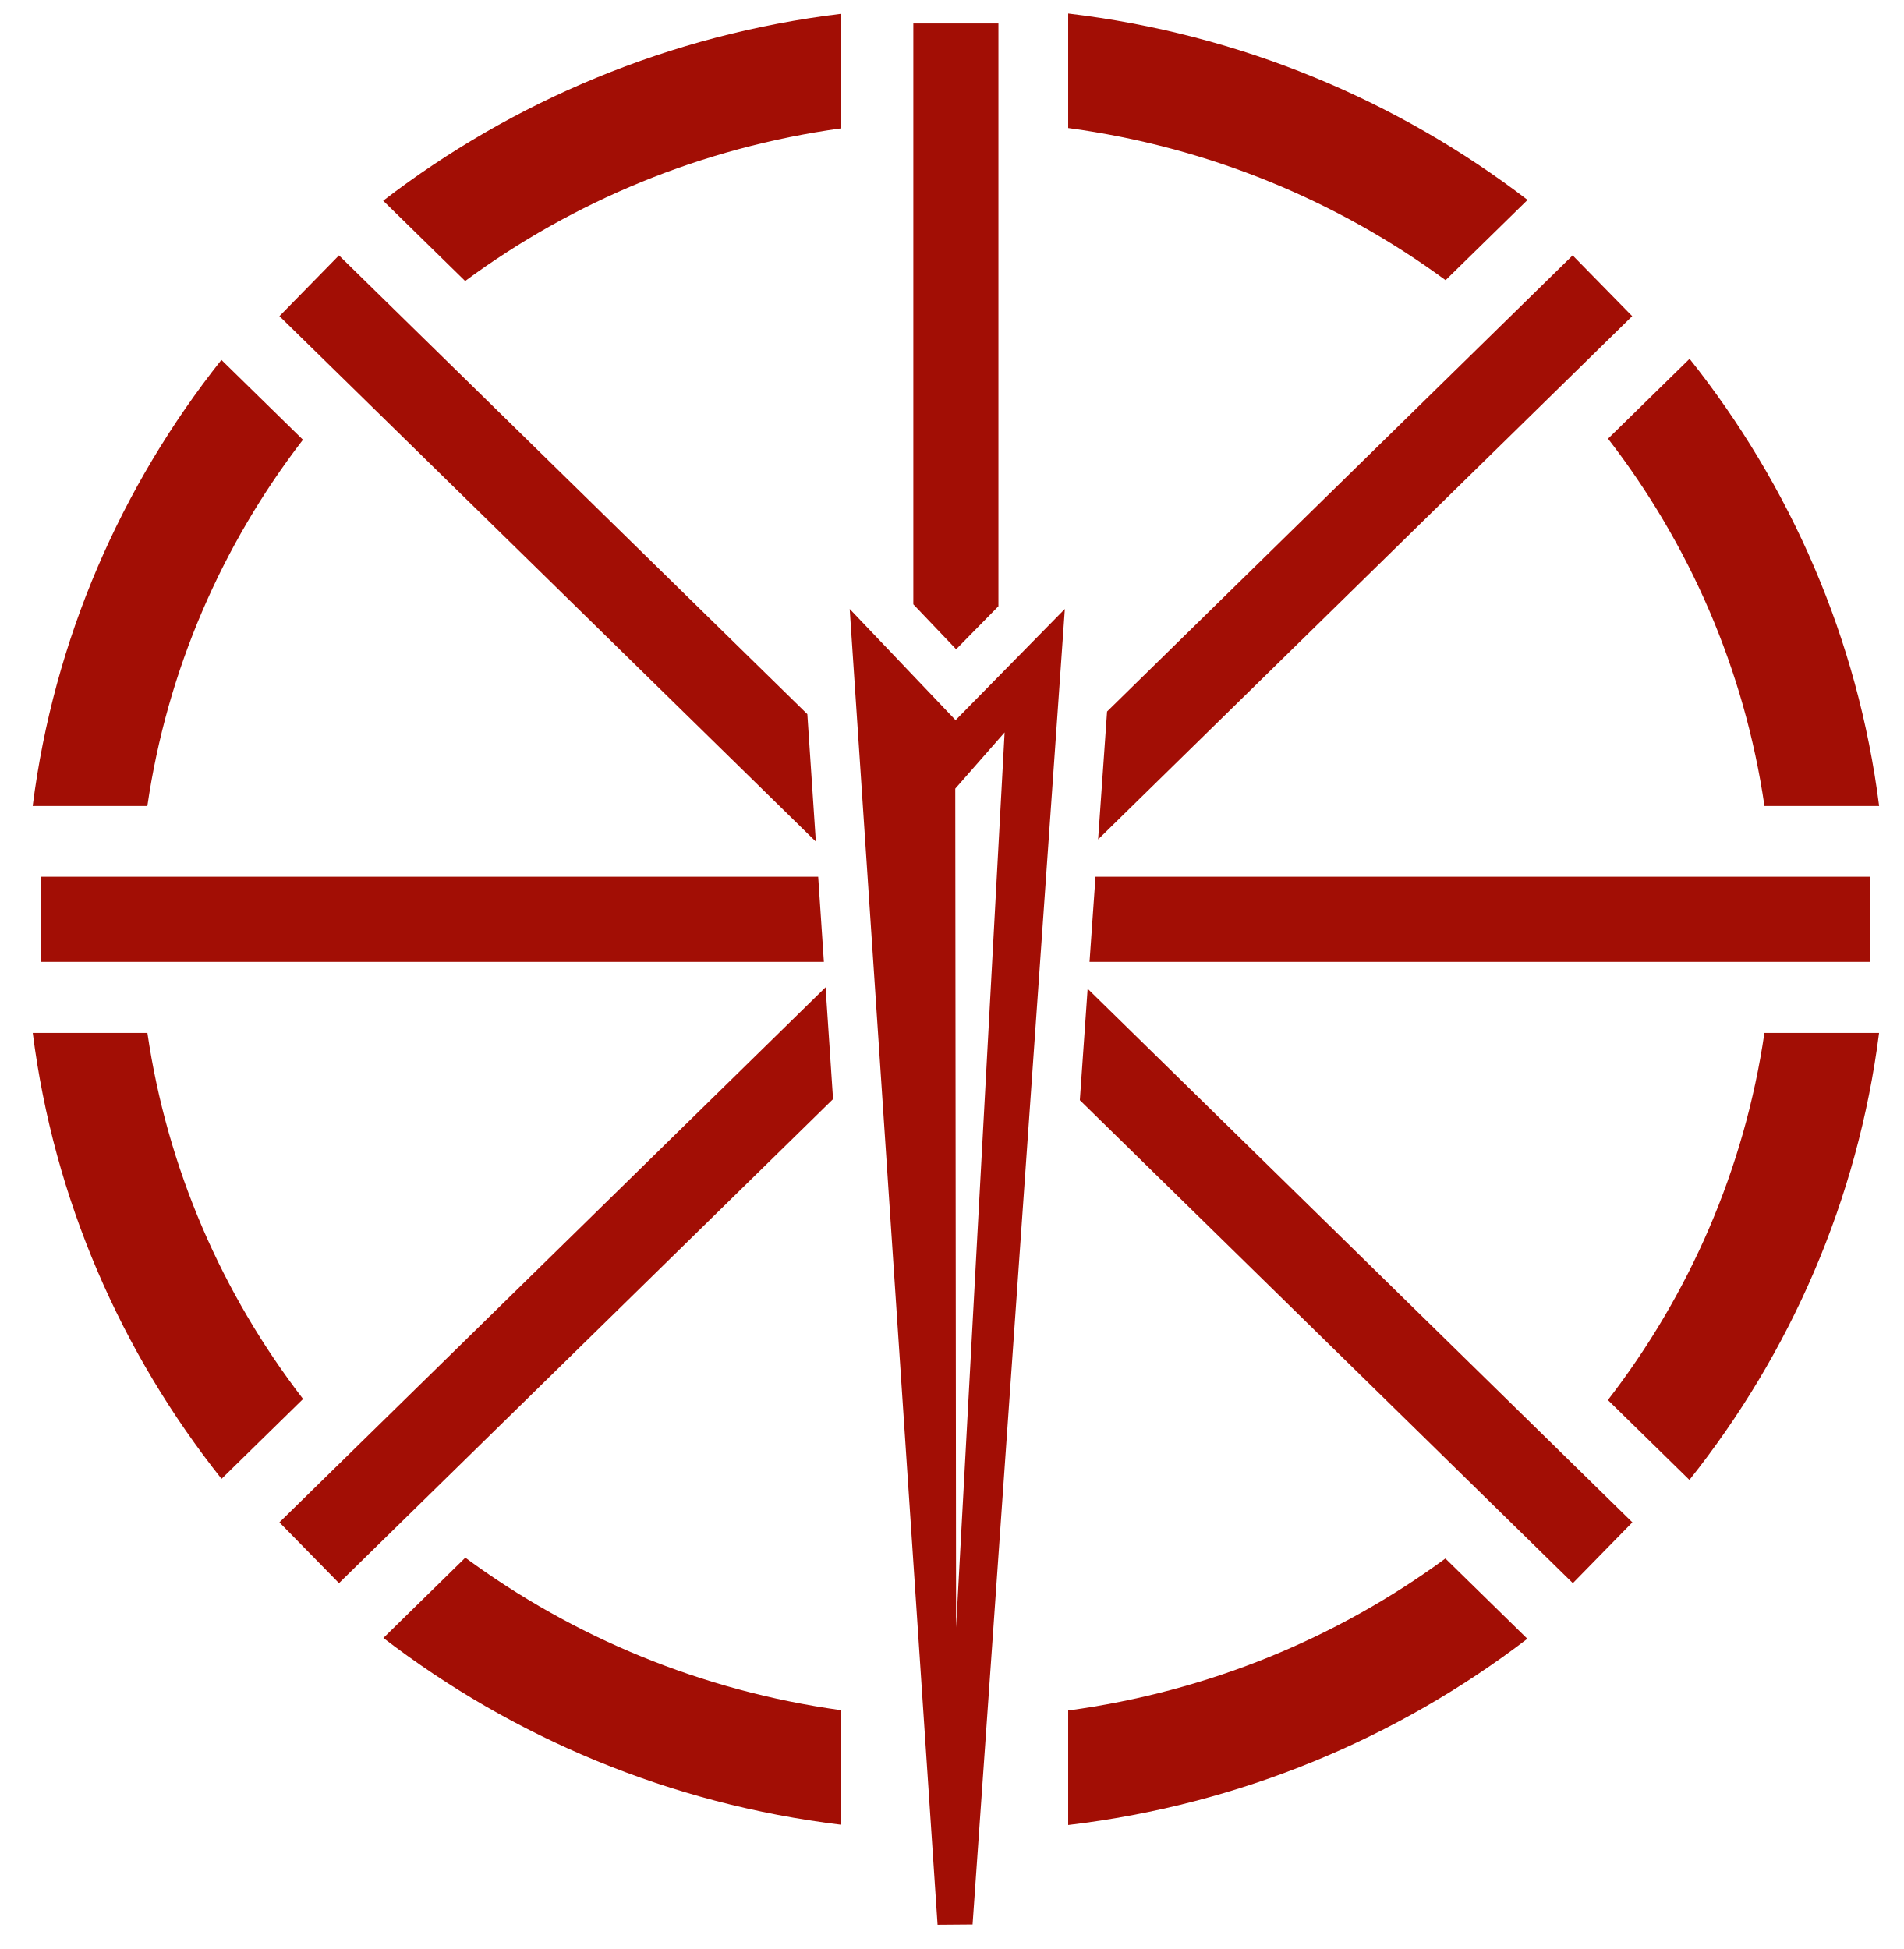
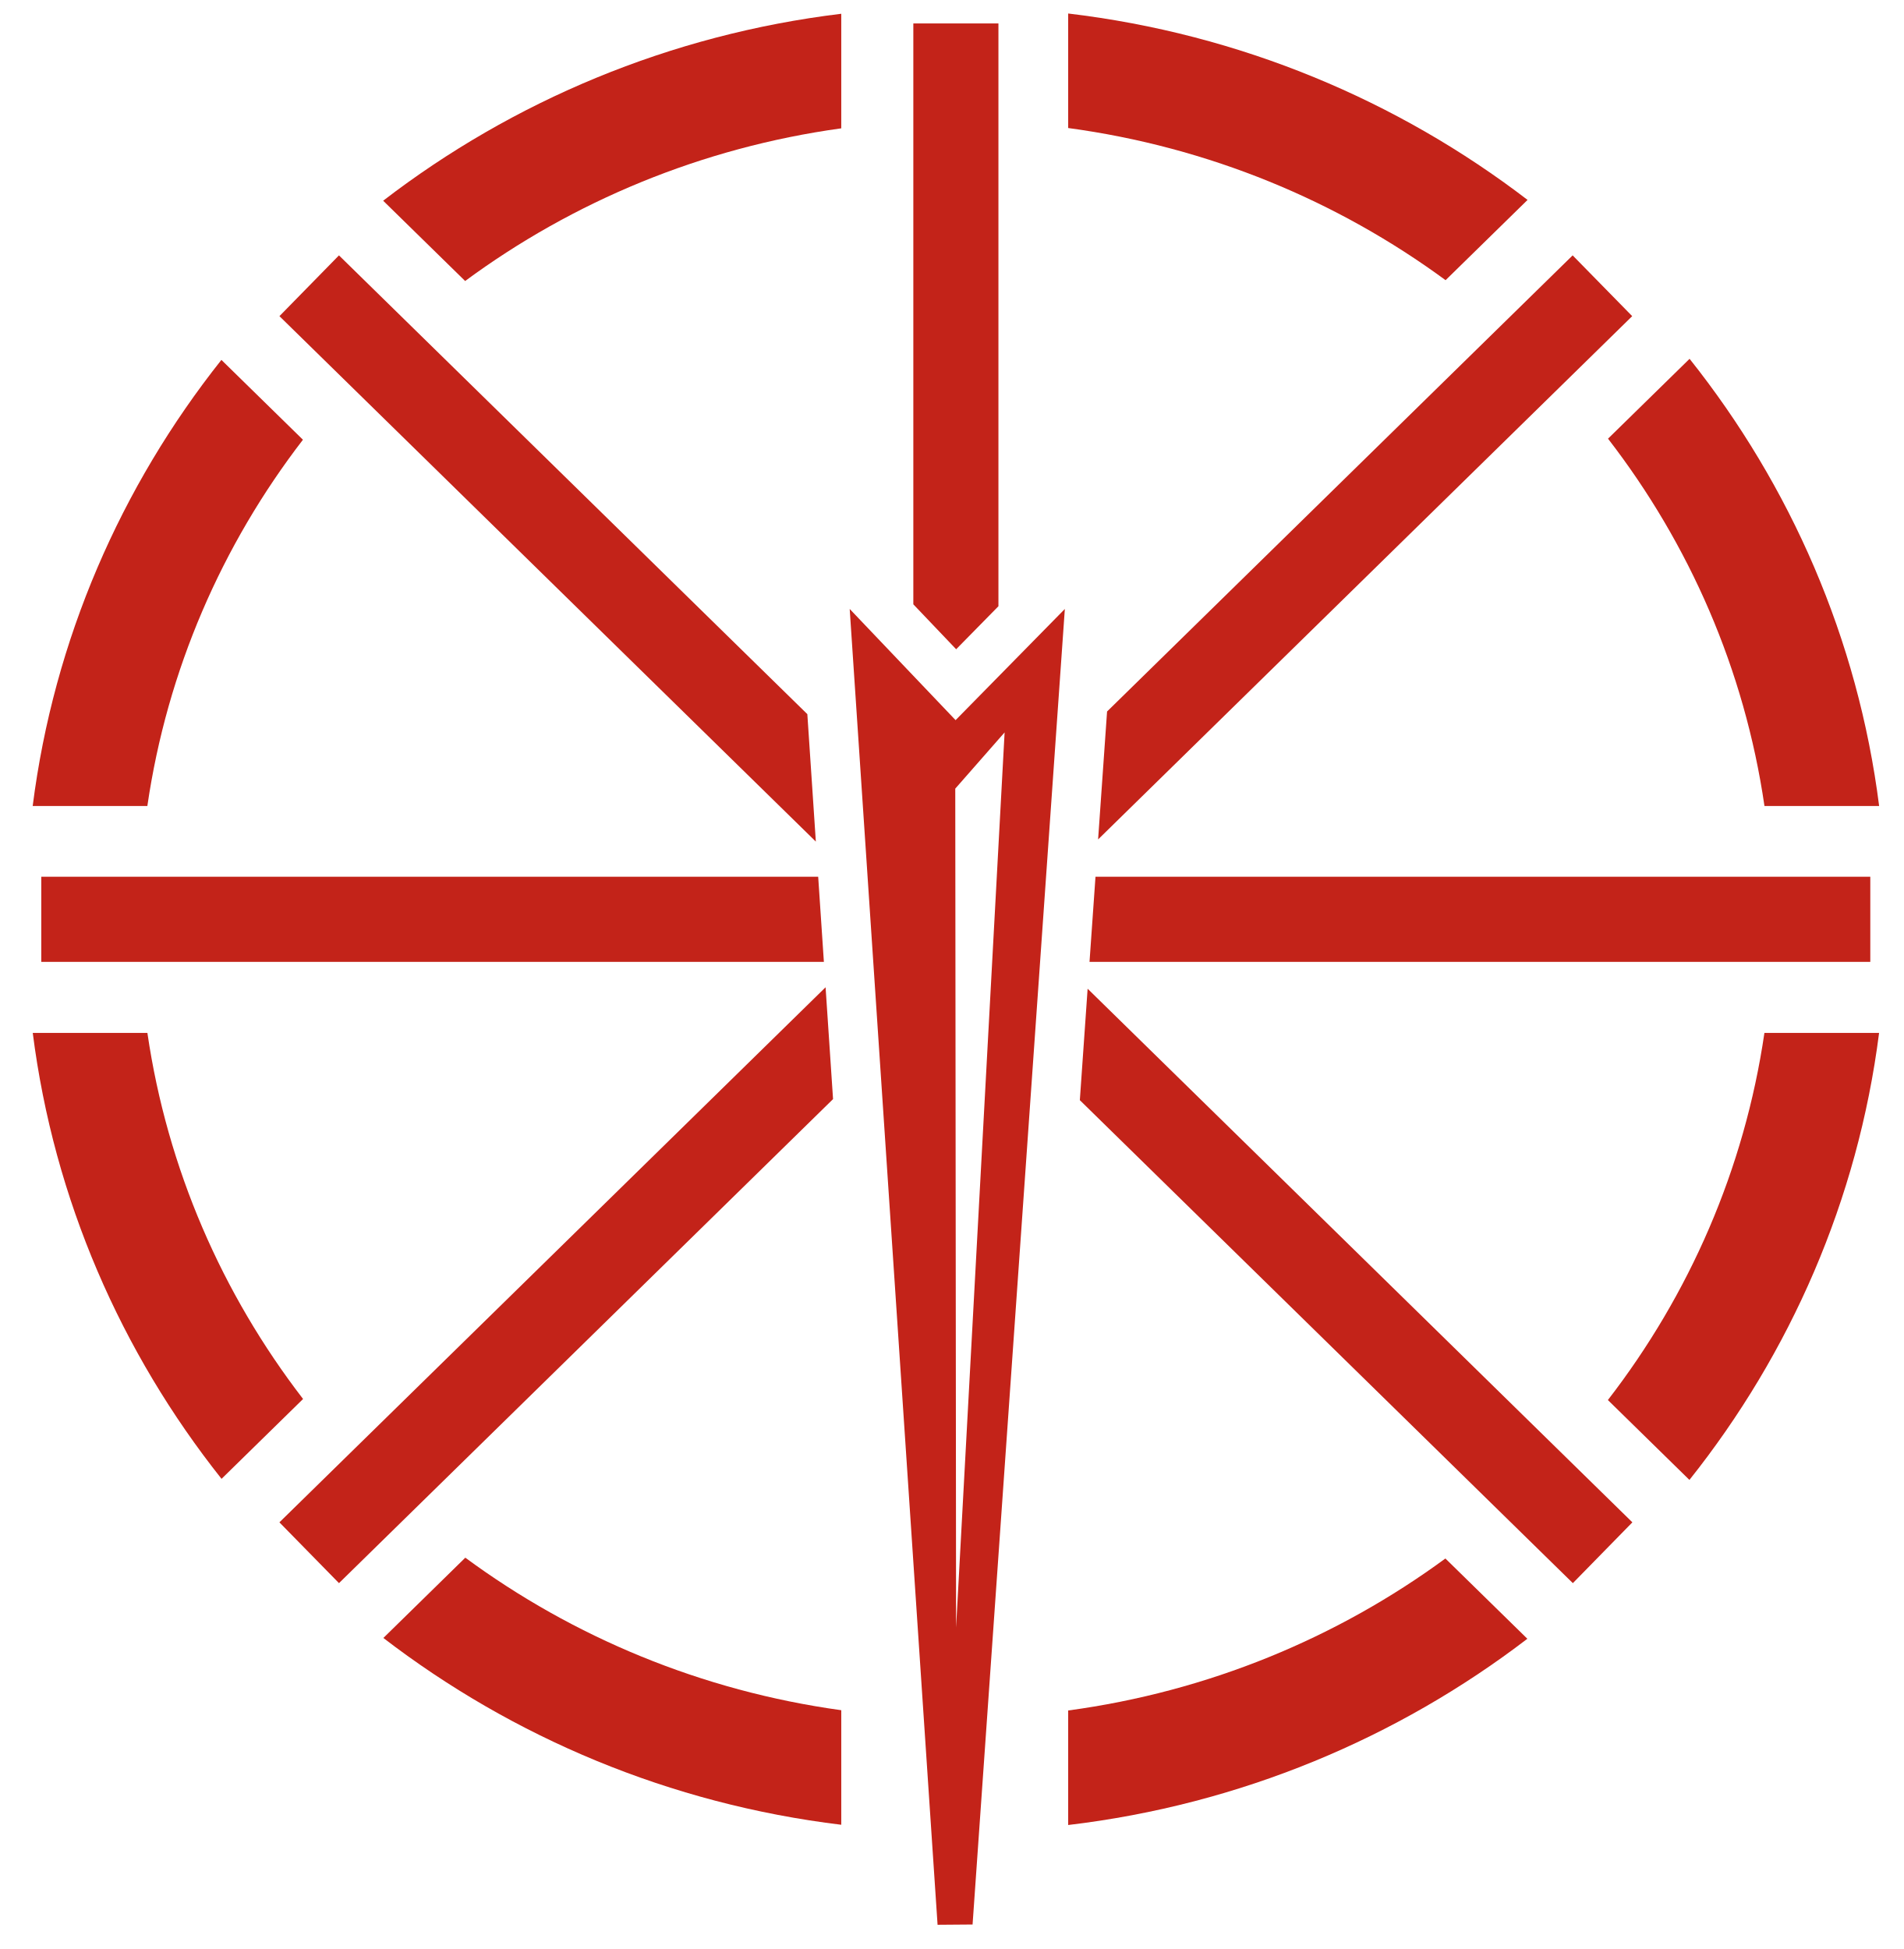
<svg xmlns="http://www.w3.org/2000/svg" viewBox="0 0 148.819 152.362" height="43mm" width="42mm" xml:space="preserve" id="svg2" version="1.1">
  <defs id="defs6" />
-   <path id="path62" style="fill:#a20e05;" d="m 23.679,34.376 -6.373,-6.241 C 9.463,38.02 4.209,49.975 2.555,63.009 l 8.963,0 c 1.549,-10.636 5.84,-20.42 12.161,-28.633" />
-   <path id="path64" style="fill:#a20e05;" d="m 65.758,10.032 0,-8.956 c -13.397,1.623 -25.679,6.831 -35.808,14.615 l 6.408,6.276 c 8.428,-6.215 18.475,-10.427 29.4,-11.935" />
-   <path id="path66" style="fill:#a20e05;" d="M 119.403,15.628 C 109.242,7.843 96.926,2.649 83.495,1.056 l 0,8.952 c 10.96,1.48 21.041,5.68 29.5,11.895 l 6.408,-6.275" />
-   <path id="path68" style="fill:#a20e05;" d="m 11.521,80.747 -8.961,0 C 4.215,93.777 9.471,105.725 17.317,115.608 l 6.373,-6.243 c -6.321,-8.209 -10.615,-17.988 -12.169,-28.619" />
-   <path id="path70" style="fill:#a20e05;" d="m 29.966,128.047 c 10.127,7.777 22.401,12.981 35.792,14.603 l 0,-8.955 c -10.919,-1.507 -20.961,-5.715 -29.387,-11.924 l -6.405,6.276" />
-   <path id="path72" style="fill:#a20e05;" d="m 137.921,63.009 8.963,0 c -1.657,-13.073 -6.936,-25.057 -14.817,-34.959 l -6.375,6.243 c 6.357,8.232 10.673,18.044 12.229,28.716" />
-   <path id="path74" style="fill:#a20e05;" d="m 125.682,109.448 6.373,6.244 c 7.881,-9.899 13.163,-21.879 14.825,-34.945 l -8.963,0 c -1.56,10.668 -5.88,20.475 -12.236,28.701" />
-   <path id="path76" style="fill:#a20e05;" d="m 83.495,133.717 0,8.952 c 13.424,-1.591 25.735,-6.783 35.892,-14.559 l -6.407,-6.275 c -8.455,6.207 -18.532,10.401 -29.485,11.881" />
-   <path id="path78" style="fill:#a20e05;" d="m 26.495,19.964 -4.653,4.751 41.929,41.077 -0.665,-9.964 -36.611,-35.864" />
-   <path id="path80" style="fill:#a20e05;" d="m 127.583,24.715 -4.656,-4.751 -36.392,35.657 -0.701,10 41.749,-40.907" />
-   <path id="path82" style="fill:#a20e05;" d="m 78.043,47.393 0,-45.56 -6.652,0 0,45.409 3.348,3.513 3.304,-3.363" />
-   <path id="path84" style="fill:#a20e05;" d="m 3.226,68.54 0,6.652 61.173,0 -0.445,-6.652 -60.728,0" />
-   <path id="path86" style="fill:#a20e05;" d="m 146.193,75.192 0,-6.652 -60.563,0 -0.467,6.652 61.029,0" />
-   <path id="path88" style="fill:#a20e05;" d="m 21.841,119.009 4.656,4.752 38.619,-37.839 -0.584,-8.743 -42.691,41.829" />
-   <path id="path90" style="fill:#a20e05;" d="m 84.406,86.005 38.537,37.756 4.653,-4.753 -42.581,-41.715 -0.609,8.712" />
-   <path id="path92" style="fill:#a20e05;" d="m 74.694,56.297 -8.277,-8.692 6.869,102.863 2.736,-0.021 7.212,-102.841 z m 0.039,70.933 -0.064,-65.579 3.857,-4.396 -3.793,69.975" />
+   <path id="path62" style="fill:#c32319;" d="m 23.679,34.376 -6.373,-6.241 C 9.463,38.02 4.209,49.975 2.555,63.009 l 8.963,0 c 1.549,-10.636 5.84,-20.42 12.161,-28.633" />
+   <path id="path64" style="fill:#c32319;" d="m 65.758,10.032 0,-8.956 c -13.397,1.623 -25.679,6.831 -35.808,14.615 l 6.408,6.276 c 8.428,-6.215 18.475,-10.427 29.4,-11.935" />
+   <path id="path66" style="fill:#c32319;" d="M 119.403,15.628 C 109.242,7.843 96.926,2.649 83.495,1.056 l 0,8.952 c 10.96,1.48 21.041,5.68 29.5,11.895 l 6.408,-6.275" />
+   <path id="path68" style="fill:#c32319;" d="m 11.521,80.747 -8.961,0 C 4.215,93.777 9.471,105.725 17.317,115.608 l 6.373,-6.243 c -6.321,-8.209 -10.615,-17.988 -12.169,-28.619" />
+   <path id="path70" style="fill:#c32319;" d="m 29.966,128.047 c 10.127,7.777 22.401,12.981 35.792,14.603 l 0,-8.955 c -10.919,-1.507 -20.961,-5.715 -29.387,-11.924 l -6.405,6.276" />
+   <path id="path72" style="fill:#c32319;" d="m 137.921,63.009 8.963,0 c -1.657,-13.073 -6.936,-25.057 -14.817,-34.959 l -6.375,6.243 c 6.357,8.232 10.673,18.044 12.229,28.716" />
+   <path id="path74" style="fill:#c32319;" d="m 125.682,109.448 6.373,6.244 c 7.881,-9.899 13.163,-21.879 14.825,-34.945 l -8.963,0 c -1.56,10.668 -5.88,20.475 -12.236,28.701" />
+   <path id="path76" style="fill:#c32319;" d="m 83.495,133.717 0,8.952 c 13.424,-1.591 25.735,-6.783 35.892,-14.559 l -6.407,-6.275 c -8.455,6.207 -18.532,10.401 -29.485,11.881" />
+   <path id="path78" style="fill:#c32319;" d="m 26.495,19.964 -4.653,4.751 41.929,41.077 -0.665,-9.964 -36.611,-35.864" />
+   <path id="path80" style="fill:#c32319;" d="m 127.583,24.715 -4.656,-4.751 -36.392,35.657 -0.701,10 41.749,-40.907" />
+   <path id="path82" style="fill:#c32319;" d="m 78.043,47.393 0,-45.56 -6.652,0 0,45.409 3.348,3.513 3.304,-3.363" />
+   <path id="path84" style="fill:#c32319;" d="m 3.226,68.54 0,6.652 61.173,0 -0.445,-6.652 -60.728,0" />
+   <path id="path86" style="fill:#c32319;" d="m 146.193,75.192 0,-6.652 -60.563,0 -0.467,6.652 61.029,0" />
+   <path id="path88" style="fill:#c32319;" d="m 21.841,119.009 4.656,4.752 38.619,-37.839 -0.584,-8.743 -42.691,41.829" />
+   <path id="path90" style="fill:#c32319;" d="m 84.406,86.005 38.537,37.756 4.653,-4.753 -42.581,-41.715 -0.609,8.712" />
+   <path id="path92" style="fill:#c32319;" d="m 74.694,56.297 -8.277,-8.692 6.869,102.863 2.736,-0.021 7.212,-102.841 z m 0.039,70.933 -0.064,-65.579 3.857,-4.396 -3.793,69.975" />
</svg>
